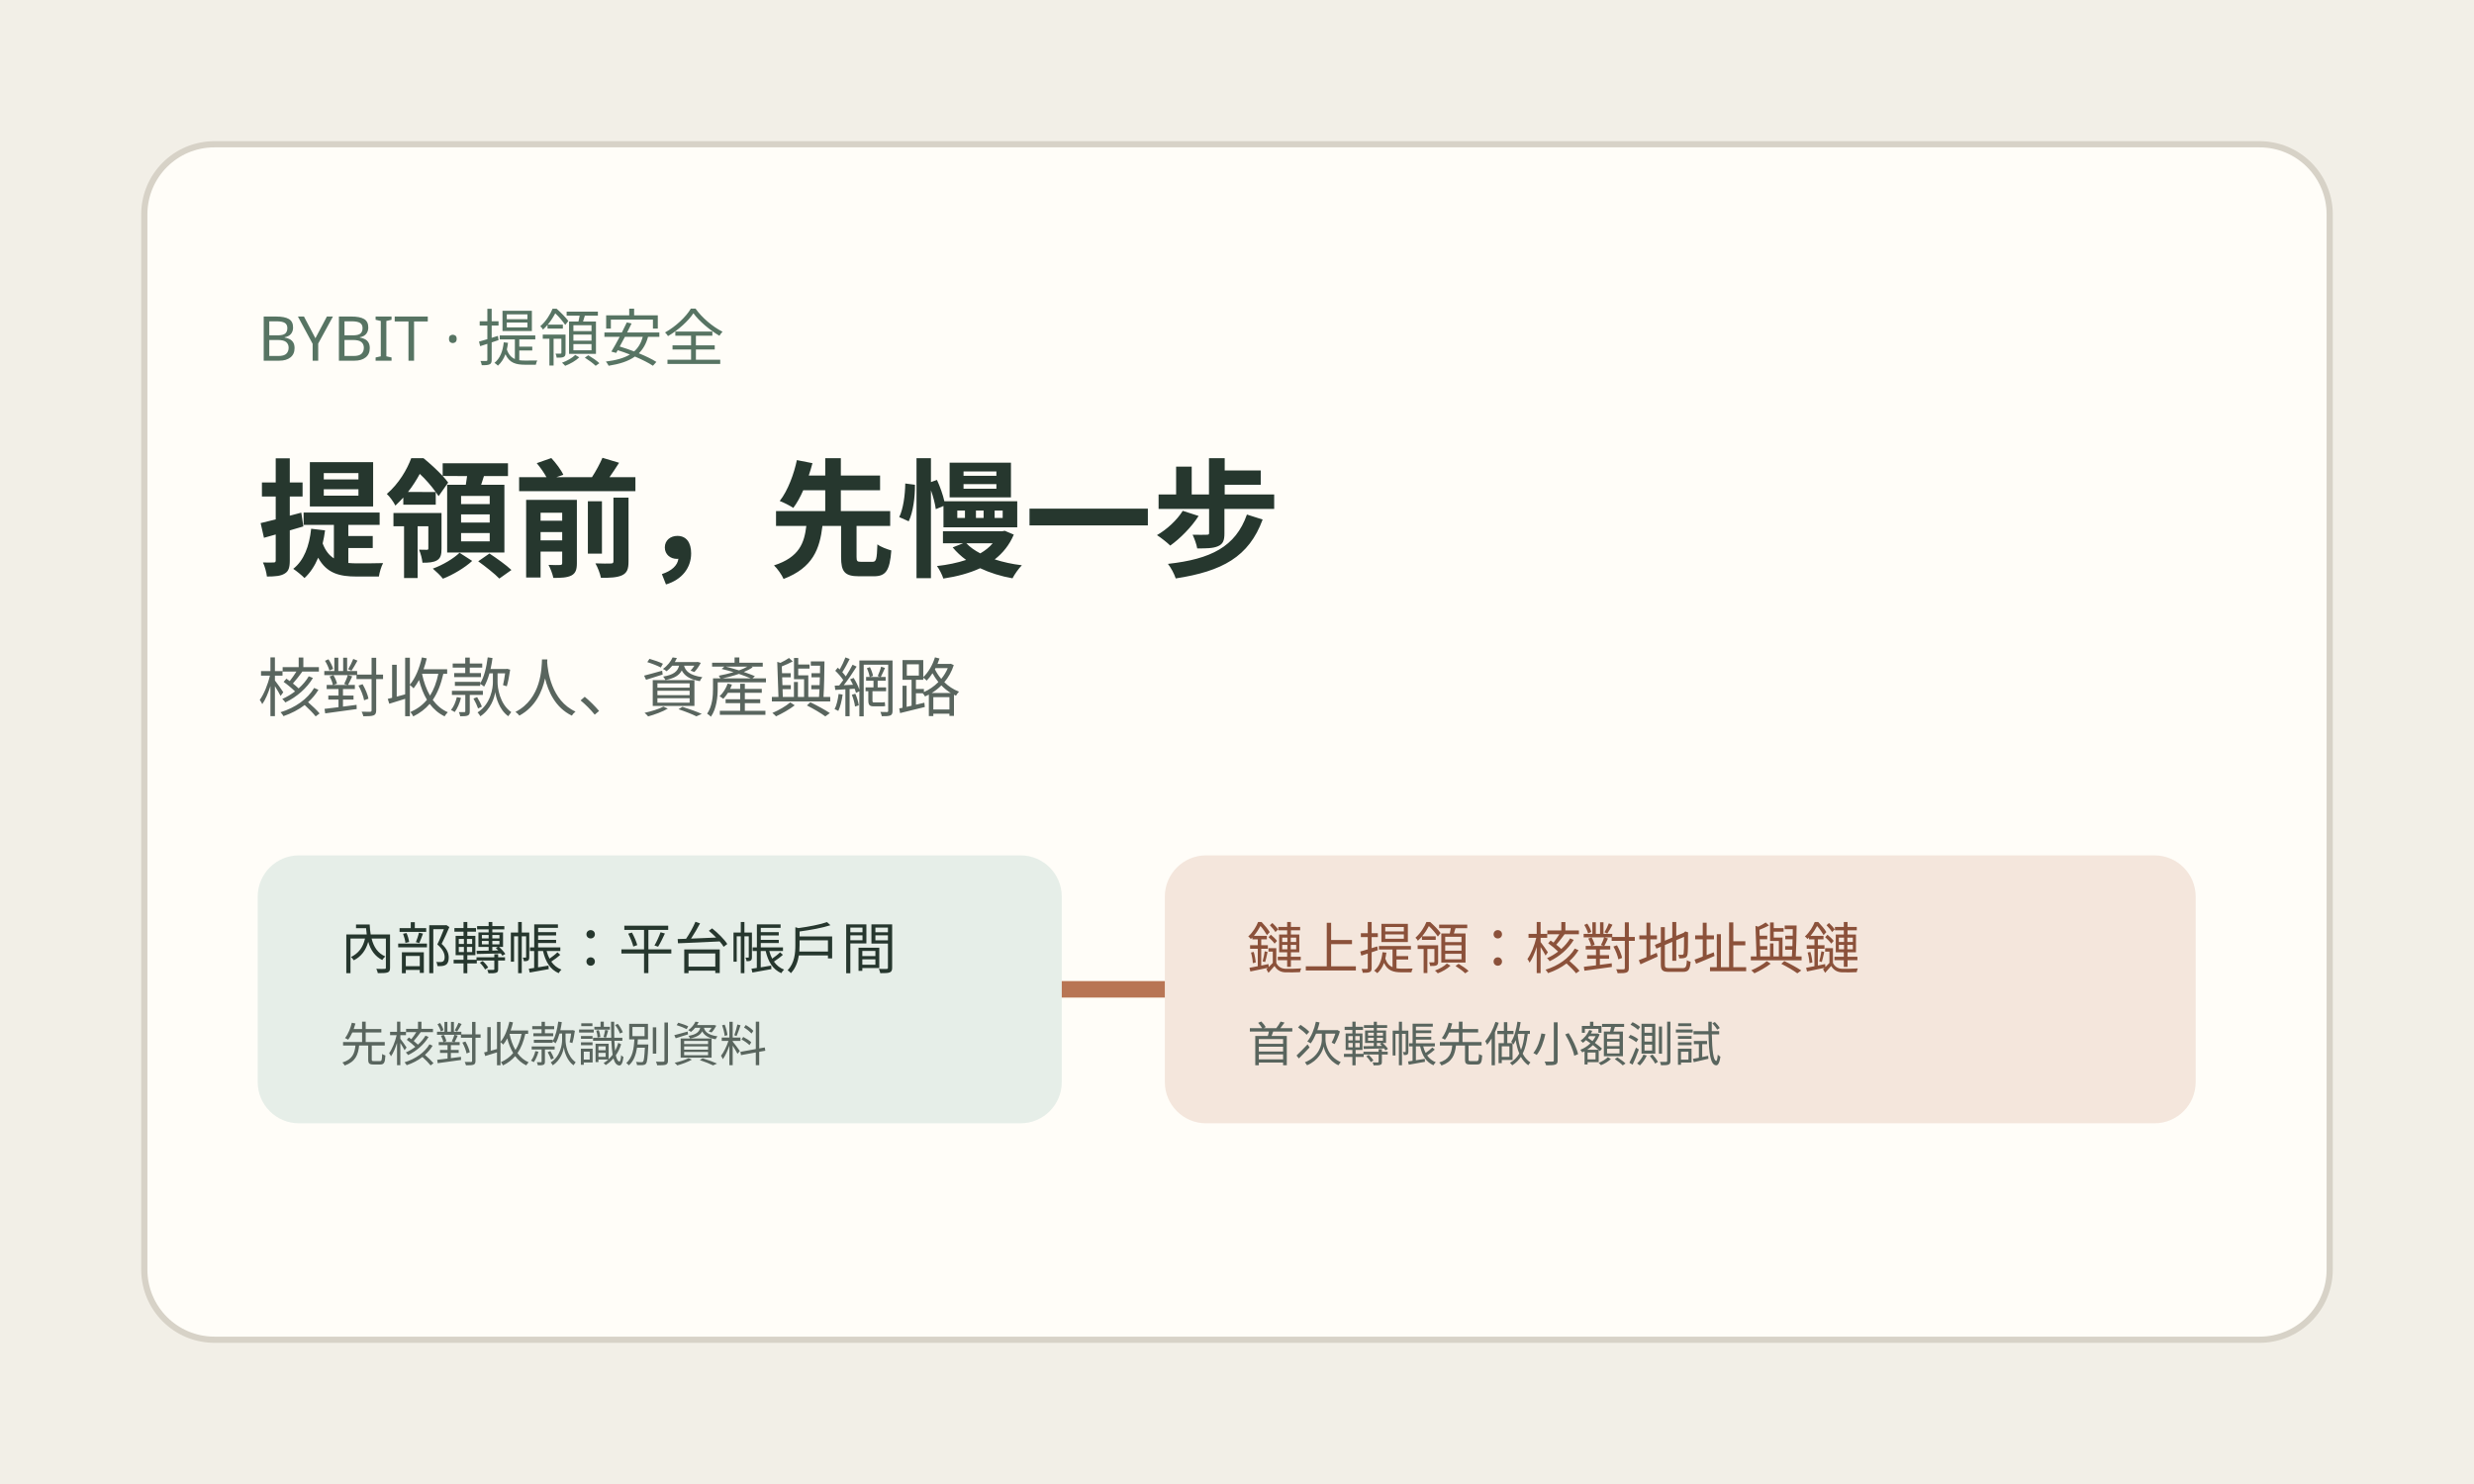
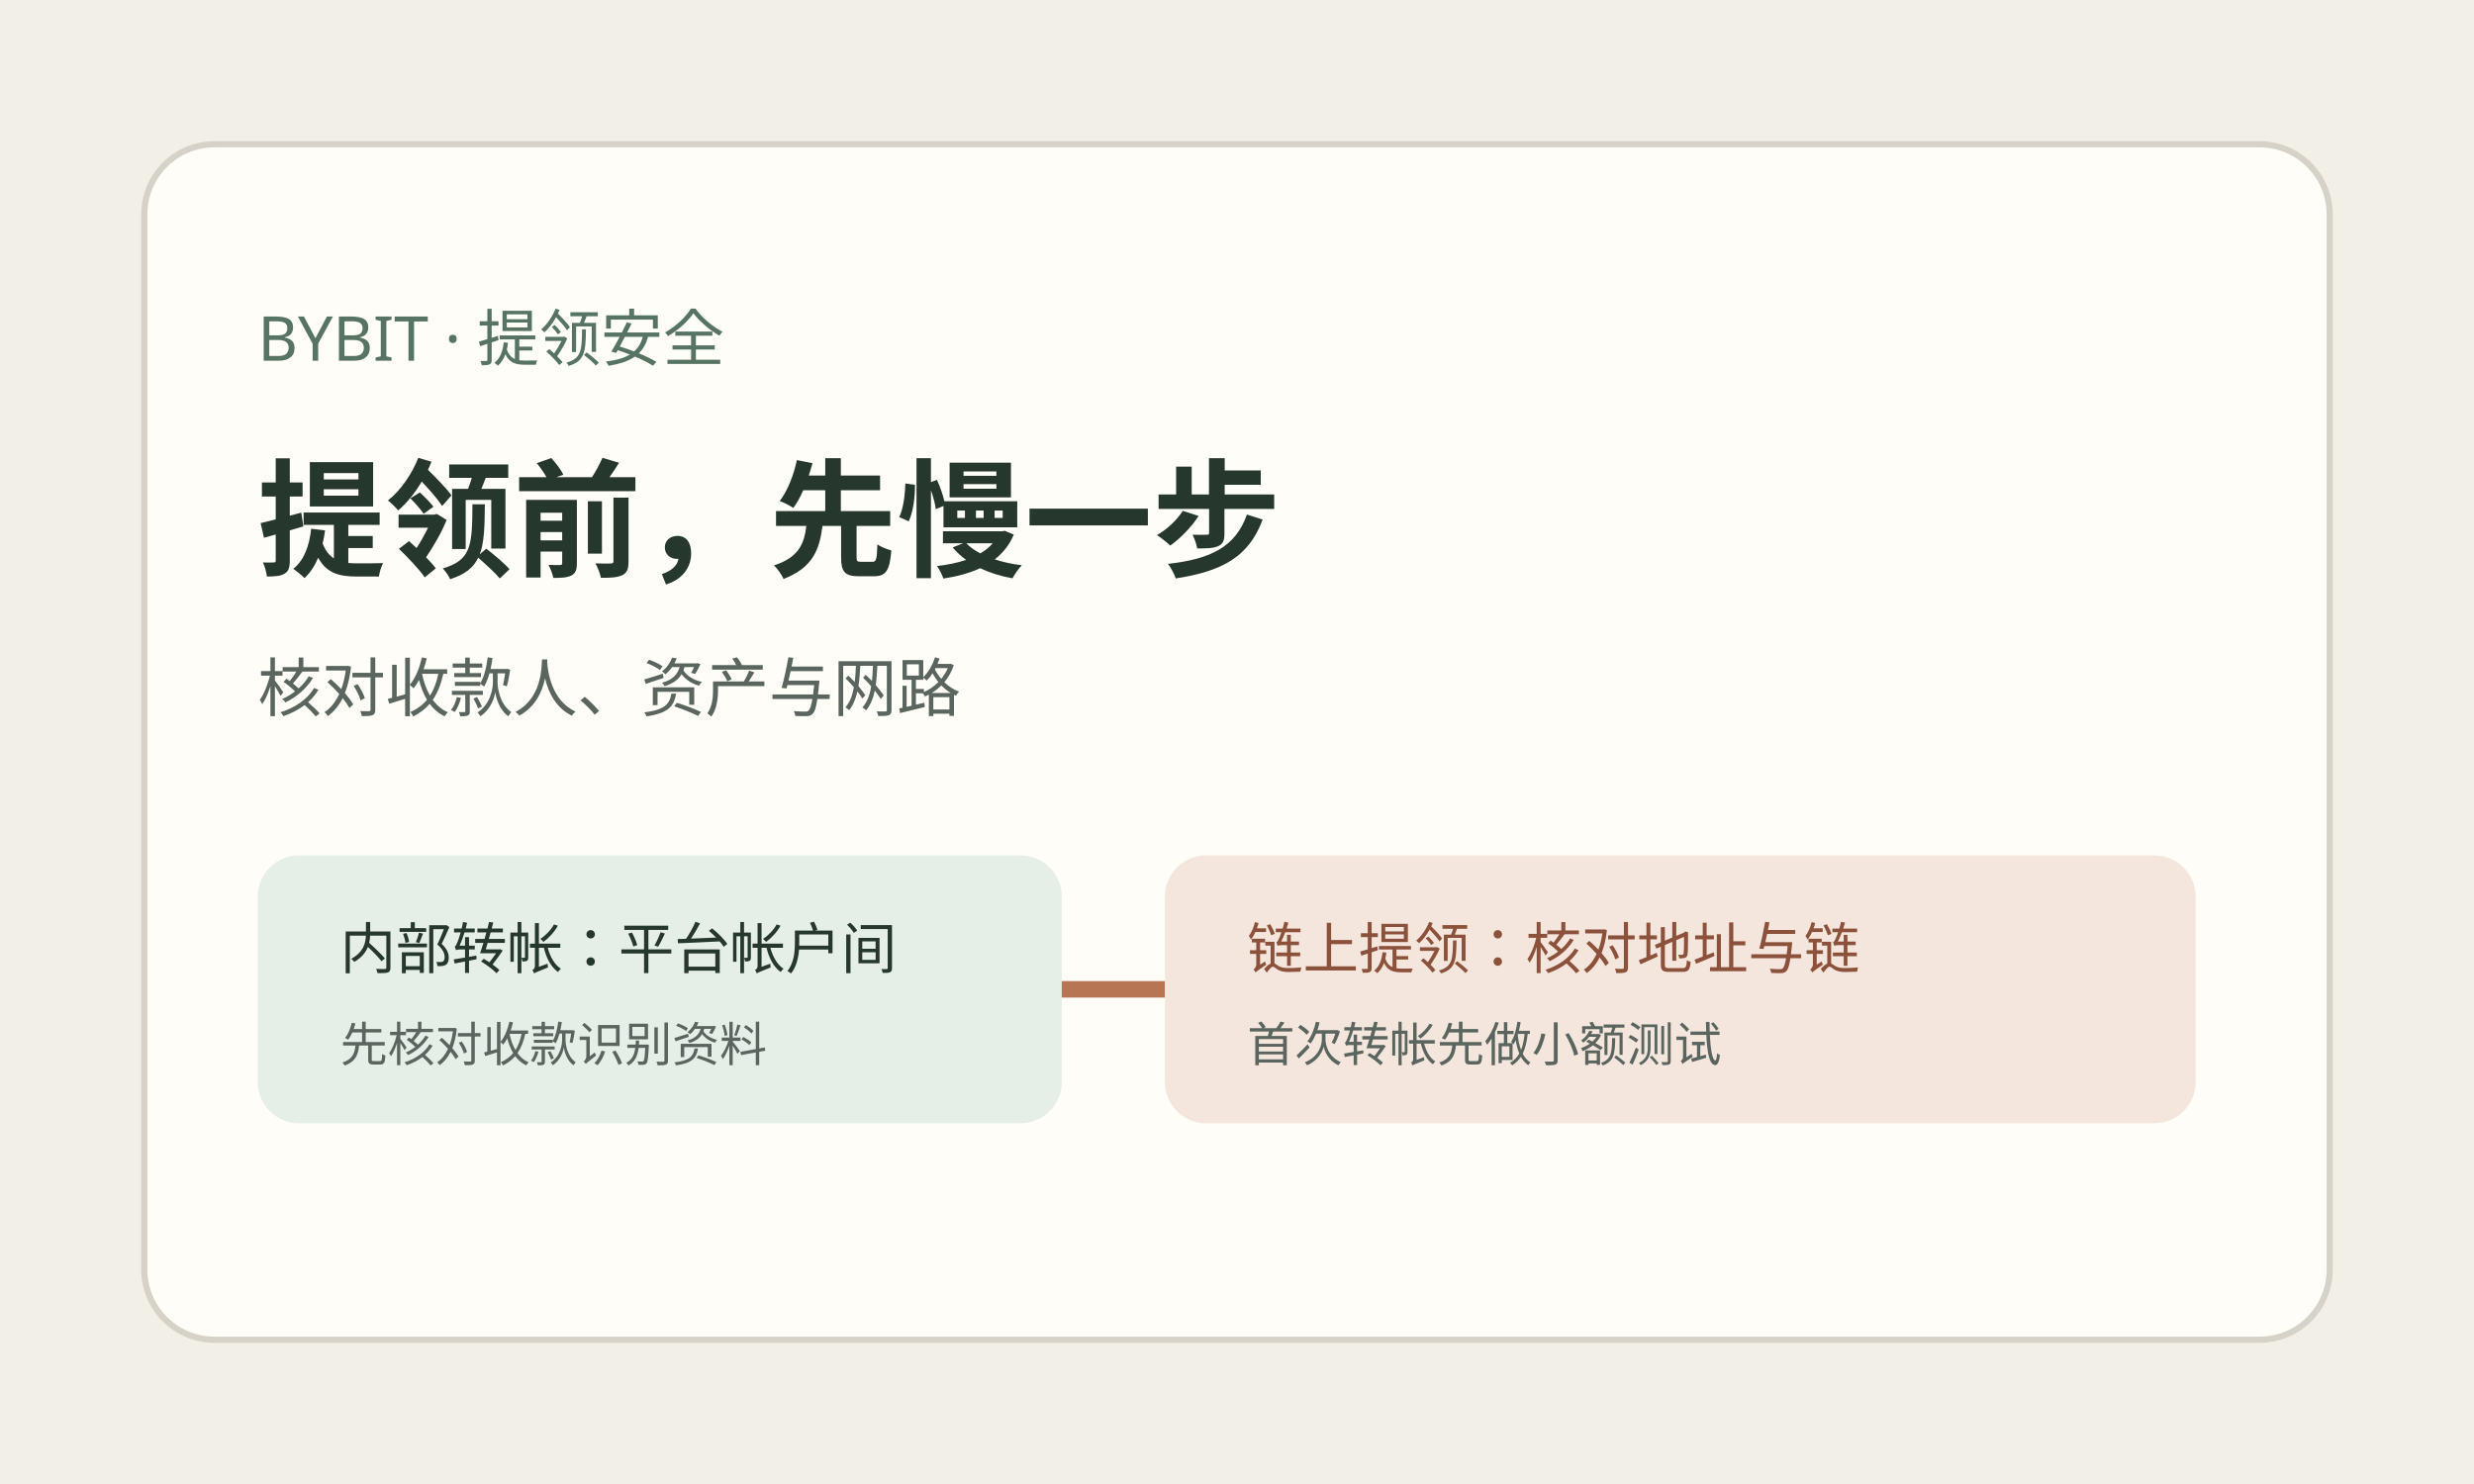
<svg xmlns="http://www.w3.org/2000/svg" viewBox="0 0 1200 720">
  <rect width="1200" height="720" fill="#f2efe7" />
  <rect x="70" y="70" width="1060" height="580" rx="34" fill="#fffdf8" stroke="#d7d2c7" stroke-width="3" />
-   <text x="125" y="175" font-size="30" fill="#577463" font-family="sans-serif">BYBIT · 提領安全</text>
-   <text x="125" y="275" font-size="62" font-weight="700" fill="#26372e" font-family="sans-serif">提領前，先慢一步</text>
-   <text x="125" y="345" font-size="31" fill="#59655e" font-family="sans-serif">核對收款人、資產與網路</text>
+   <text x="125" y="175" font-size="30" fill="#577463" font-family="sans-serif">BYBIT · 提领安全</text>
+   <text x="125" y="275" font-size="62" font-weight="700" fill="#26372e" font-family="sans-serif">提领前，先慢一步</text>
+   <text x="125" y="345" font-size="31" fill="#59655e" font-family="sans-serif">核对收款人、资产与网路</text>
  <rect x="125" y="415" width="390" height="130" rx="20" fill="#e6eee8" />
-   <text x="165" y="470" font-size="27" fill="#26372e" font-family="sans-serif">內部轉帳：平台帳戶間</text>
-   <text x="165" y="515" font-size="23" fill="#59655e" font-family="sans-serif">先核對收款識別資料</text>
+   <text x="165" y="470" font-size="27" fill="#26372e" font-family="sans-serif">内部转帐：平台帐户间</text>
+   <text x="165" y="515" font-size="23" fill="#59655e" font-family="sans-serif">先核对收款识别资料</text>
  <rect x="565" y="415" width="500" height="130" rx="20" fill="#f4e6dc" />
-   <text x="605" y="470" font-size="27" fill="#8b513a" font-family="sans-serif">鏈上提領：核對地址與鏈</text>
-   <text x="605" y="515" font-size="23" fill="#59655e" font-family="sans-serif">首次轉帳先做小額測試</text>
+   <text x="605" y="470" font-size="27" fill="#8b513a" font-family="sans-serif">链上提领：核对地址与链</text>
+   <text x="605" y="515" font-size="23" fill="#59655e" font-family="sans-serif">首次转帐先做小额测试</text>
  <path d="M515 480h50" stroke="#b87554" stroke-width="8" />
</svg>
